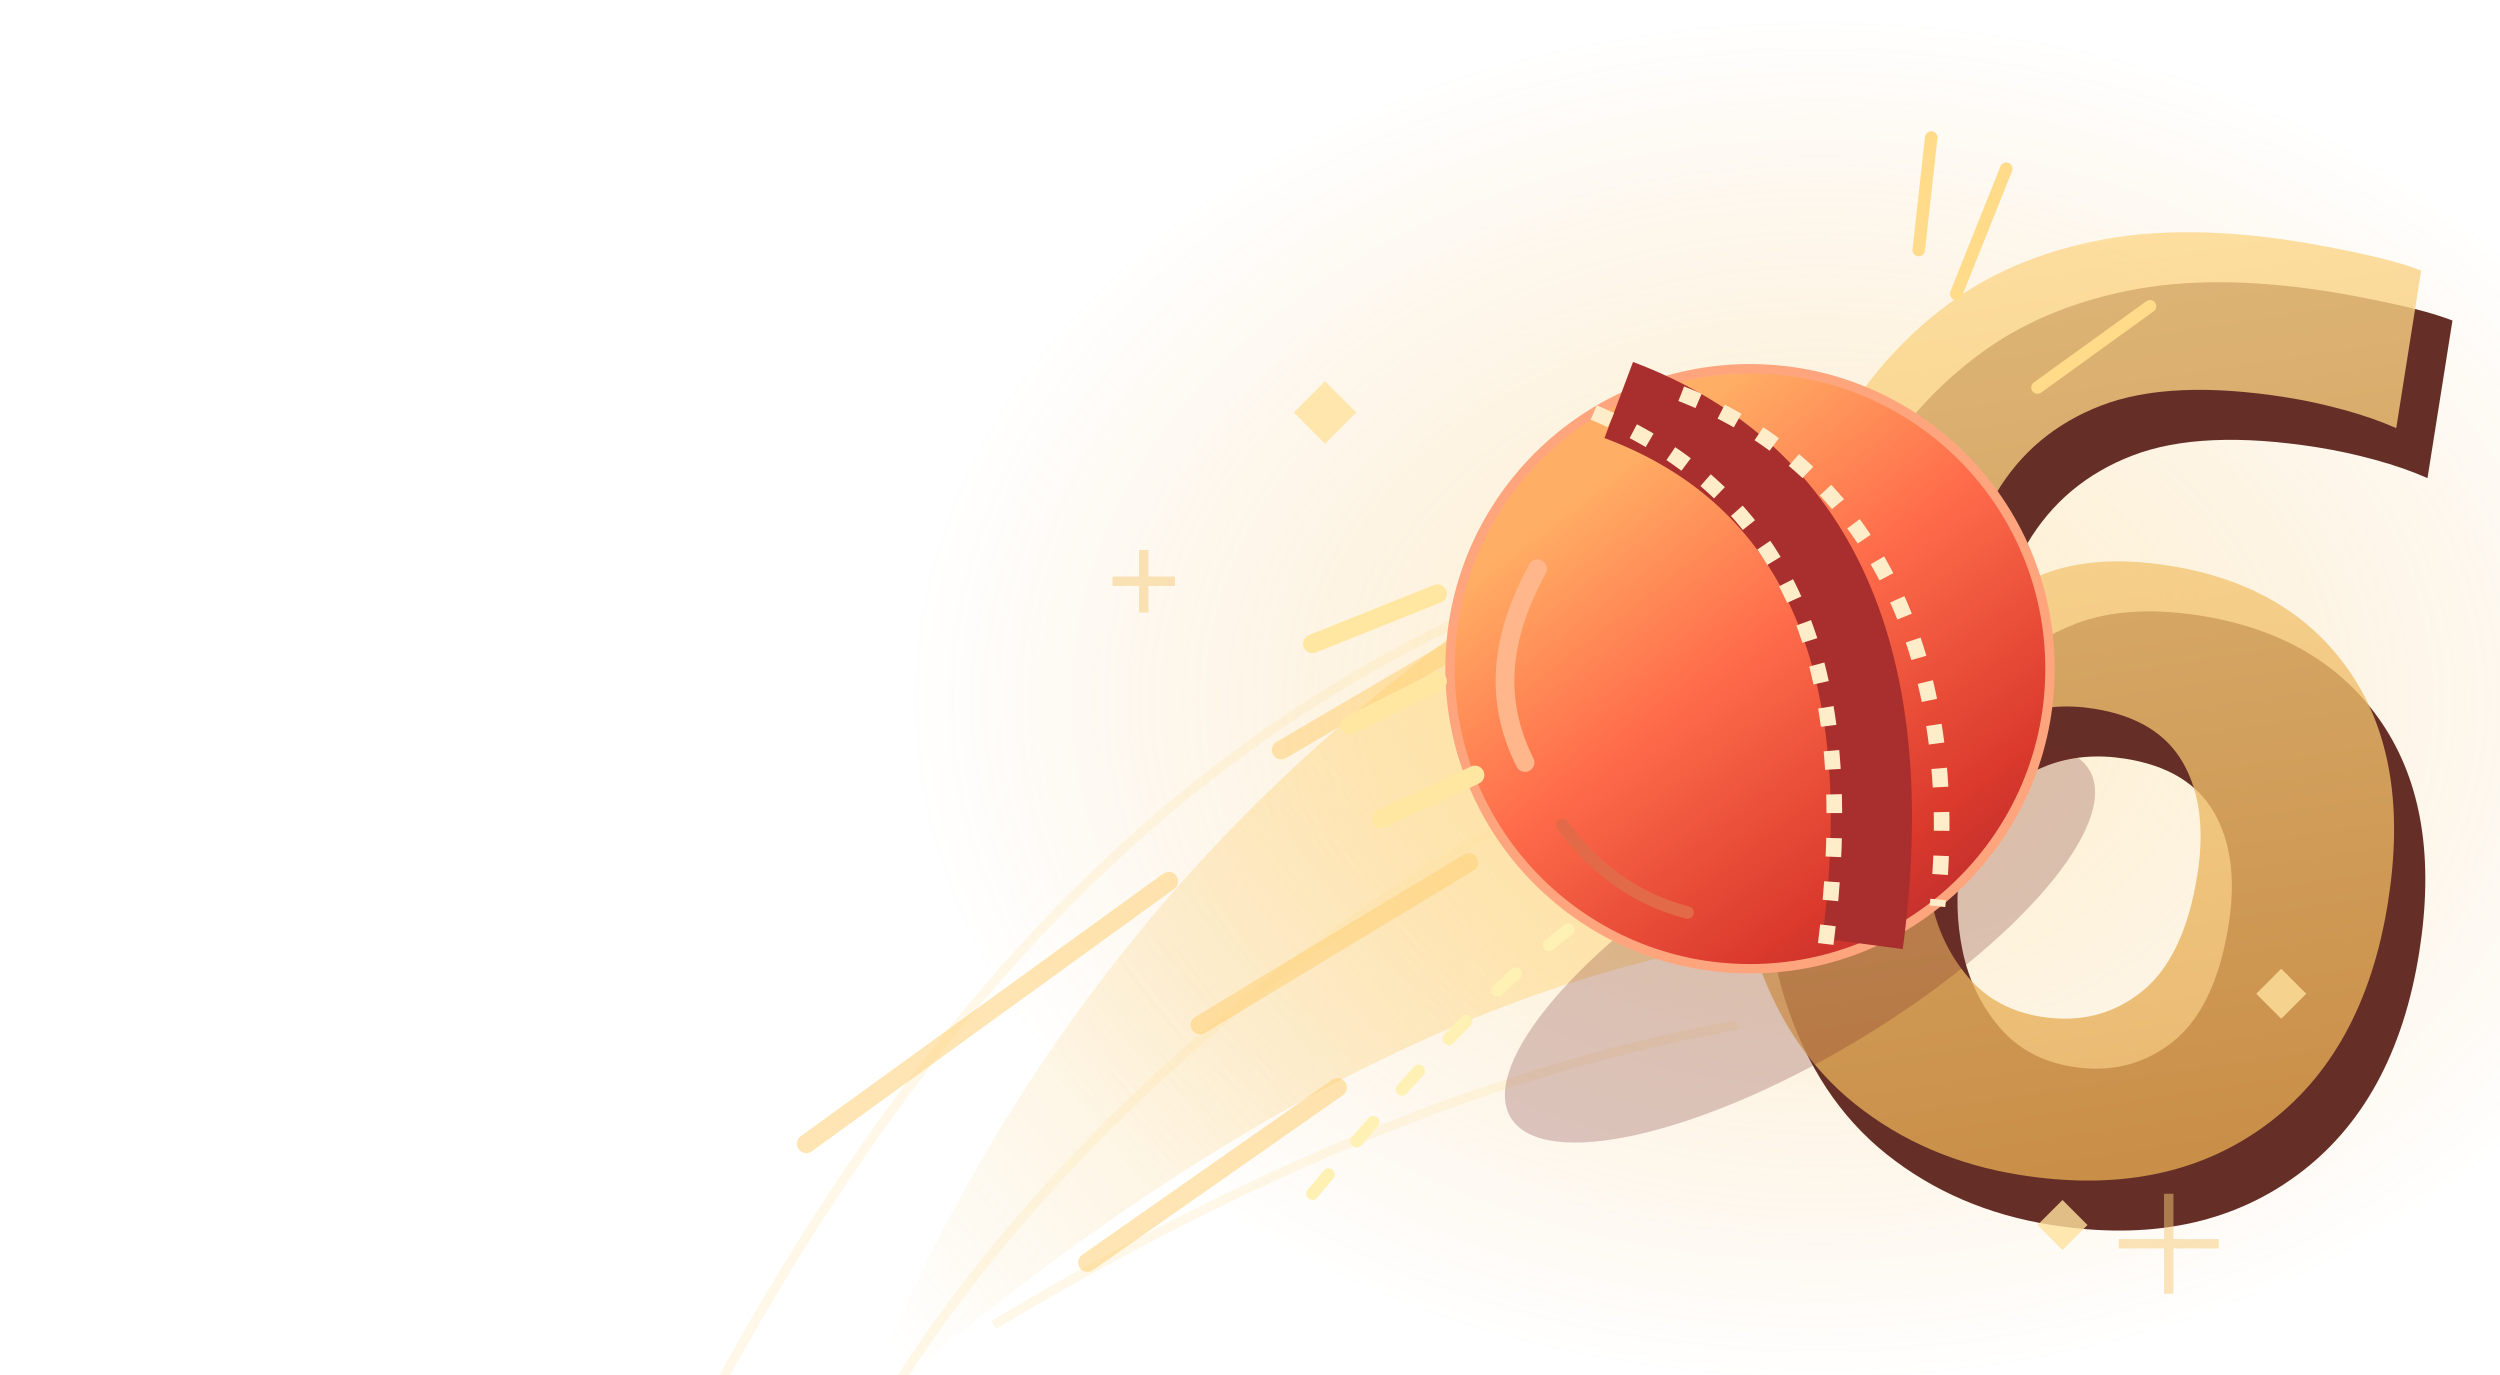
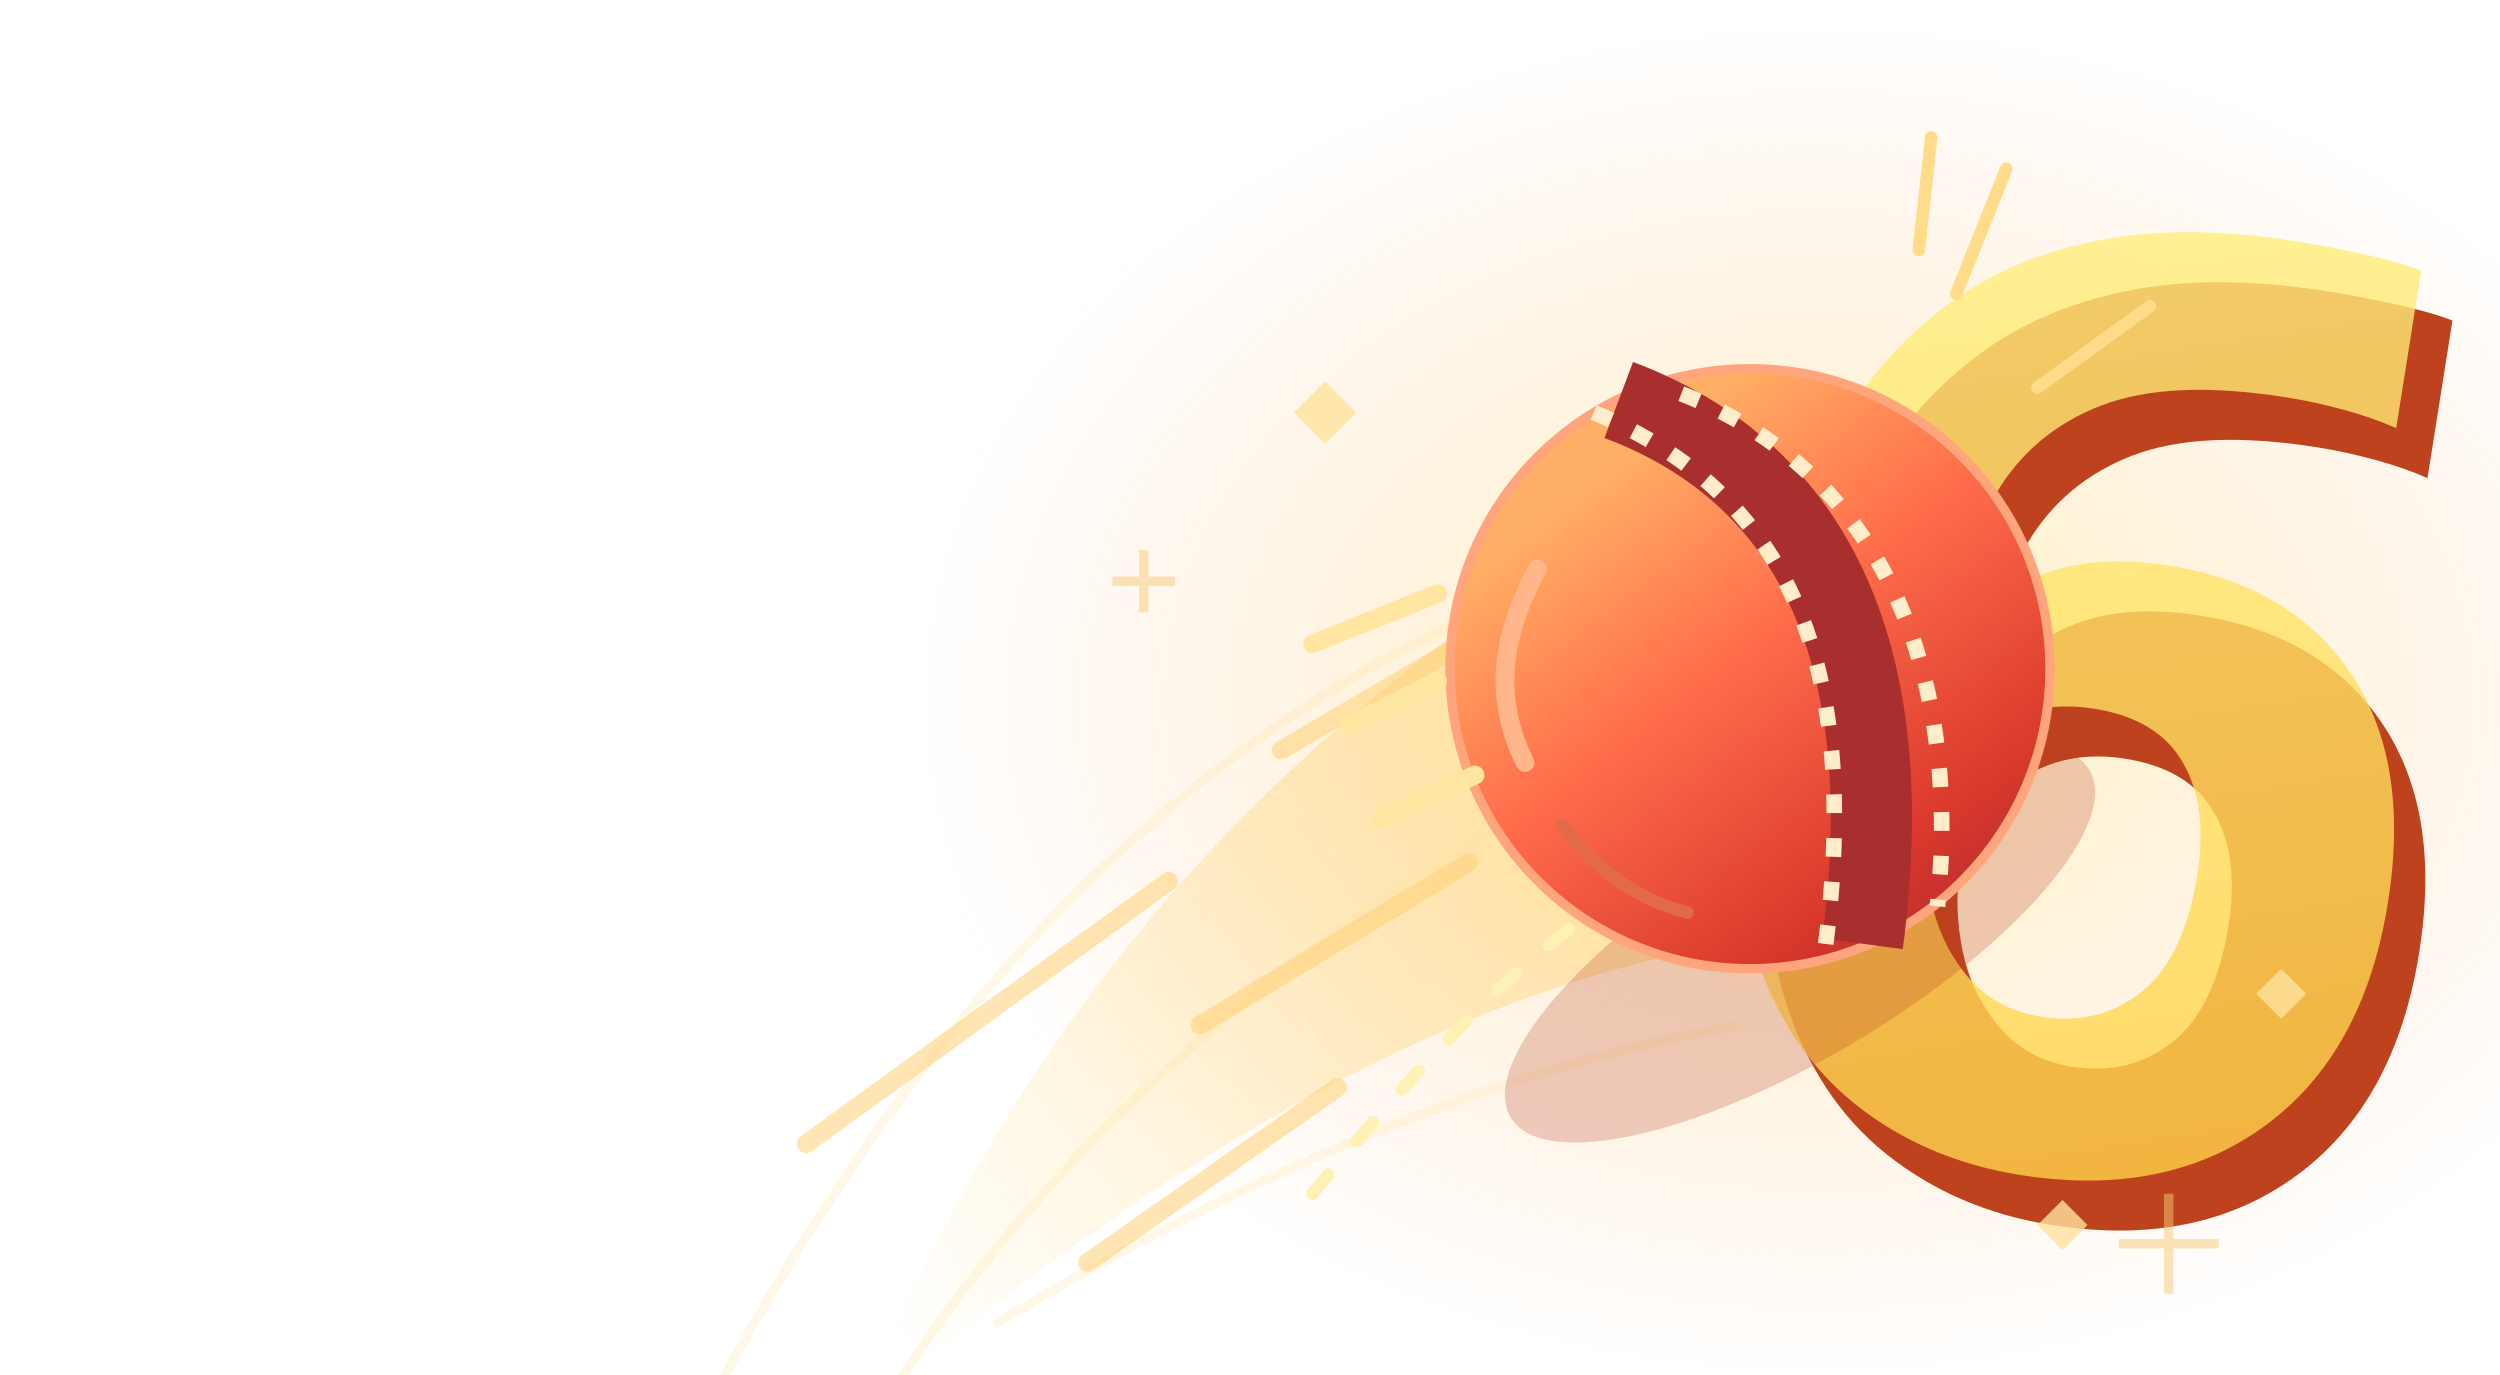
<svg xmlns="http://www.w3.org/2000/svg" width="400" height="220" viewBox="0 0 400 220" fill="none">
  <defs>
    <radialGradient id="halo">
-       <stop stop-color="#FFD65F" stop-opacity=".32" />
-       <stop offset="1" stop-color="#E99729" stop-opacity="0" />
+       <stop stop-color="#FFE34B" stop-opacity=".32" />
+       <stop offset="1" stop-color="#FF8E37" stop-opacity="0" />
    </radialGradient>
    <linearGradient id="red" x1="265" y1="69" x2="327" y2="150" gradientUnits="userSpaceOnUse">
      <stop stop-color="#FFAF65" />
      <stop offset=".35" stop-color="#FF6D4B" />
      <stop offset=".75" stop-color="#DA392C" />
      <stop offset="1" stop-color="#AB272E" />
    </linearGradient>
    <linearGradient id="tail" x1="140" y1="213" x2="298" y2="87" gradientUnits="userSpaceOnUse">
-       <stop stop-color="#EFB43E" stop-opacity="0" />
+       <stop stop-color="#FFC832" stop-opacity="0" />
      <stop offset=".6" stop-color="#FFC853" stop-opacity=".35" />
      <stop offset="1" stop-color="#FFF1B4" stop-opacity=".75" />
    </linearGradient>
    <linearGradient id="six" x1="305" y1="25" x2="364" y2="210" gradientUnits="userSpaceOnUse">
-       <stop stop-color="#FFDD91" />
-       <stop offset="1" stop-color="#DD9D44" />
+       <stop stop-color="#FFF182" />
+       <stop offset="1" stop-color="#FFCC3E" />
    </linearGradient>
  </defs>
  <ellipse cx="291" cy="112" rx="145" ry="110" fill="url(#halo)" />
  <path d="M137 227c30-75 79-123 151-159l21 80c-53 0-107 23-172 79Z" fill="url(#tail)" />
  <path d="M107 237c49-97 106-140 182-156M142 224c31-50 90-97 156-117M159 212c40-24 80-41 119-48" stroke="#FFDF99" stroke-opacity=".22" stroke-width="1.5" />
  <path d="m129 183 58-42m-13 61 40-28m-9-54 29-17m-42 61 43-26" stroke="#FFCF75" stroke-width="3" stroke-opacity=".55" stroke-linecap="round" />
-   <text x="278" y="191" fill="#652F27" font-family="Impact, Arial Black, sans-serif" font-size="211" font-weight="900" transform="rotate(9 316 117)">6</text>
+   <text x="278" y="191" fill="#BE421D" font-family="Impact, Arial Black, sans-serif" font-size="211" font-weight="900" transform="rotate(9 316 117)">6</text>
  <text x="273" y="183" fill="url(#six)" fill-opacity=".8" font-family="Impact, Arial Black, sans-serif" font-size="211" font-weight="900" transform="rotate(9 311 109)">6</text>
  <path d="M210 191c29-35 43-46 66-58" stroke="#FFF1B4" stroke-width="2" stroke-dasharray="4 7" stroke-linecap="round" />
-   <ellipse cx="288" cy="151" rx="54" ry="18" fill="#762A28" fill-opacity=".25" transform="rotate(-31 288 151)" />
+   <ellipse cx="288" cy="151" rx="54" ry="18" fill="#B94321" fill-opacity=".25" transform="rotate(-31 288 151)" />
  <circle cx="280" cy="107" r="48" fill="url(#red)" stroke="#FFA57E" stroke-width="1.5" />
  <path d="M259 64c32 12 45 42 39 87" stroke="#A82F2D" stroke-width="13" />
  <path d="M255 66c31 13 43 40 37 86m-23-89c31 12 45 43 41 82" stroke="#FFECC9" stroke-width="2.5" stroke-dasharray="3 4" />
  <path d="M246 91c-6 11-7 21-2 31" stroke="#FFB68A" stroke-width="3" stroke-linecap="round" />
  <path d="M250 132c5 7 12 12 20 14" stroke="#E26A49" stroke-width="2" stroke-linecap="round" />
  <path d="m230 95-20 8m20 6-14 7m20 8-15 7" stroke="#FFE6A1" stroke-width="3" stroke-linecap="round" />
  <path d="m313 47 8-20m5 35 18-13m-37-9 2-18" stroke="#FFDB8A" stroke-width="2" stroke-linecap="round" />
  <path d="m207 66 5-5 5 5-5 5Zm154 93 4-4 4 4-4 4Zm-35 37 4-4 4 4-4 4Z" fill="#FFE29D" fill-opacity=".8" />
  <path d="M178 93h10m-5-5v10M339 199h16m-8-8v16" stroke="#F7CB76" stroke-opacity=".5" stroke-width="1.5" />
</svg>
